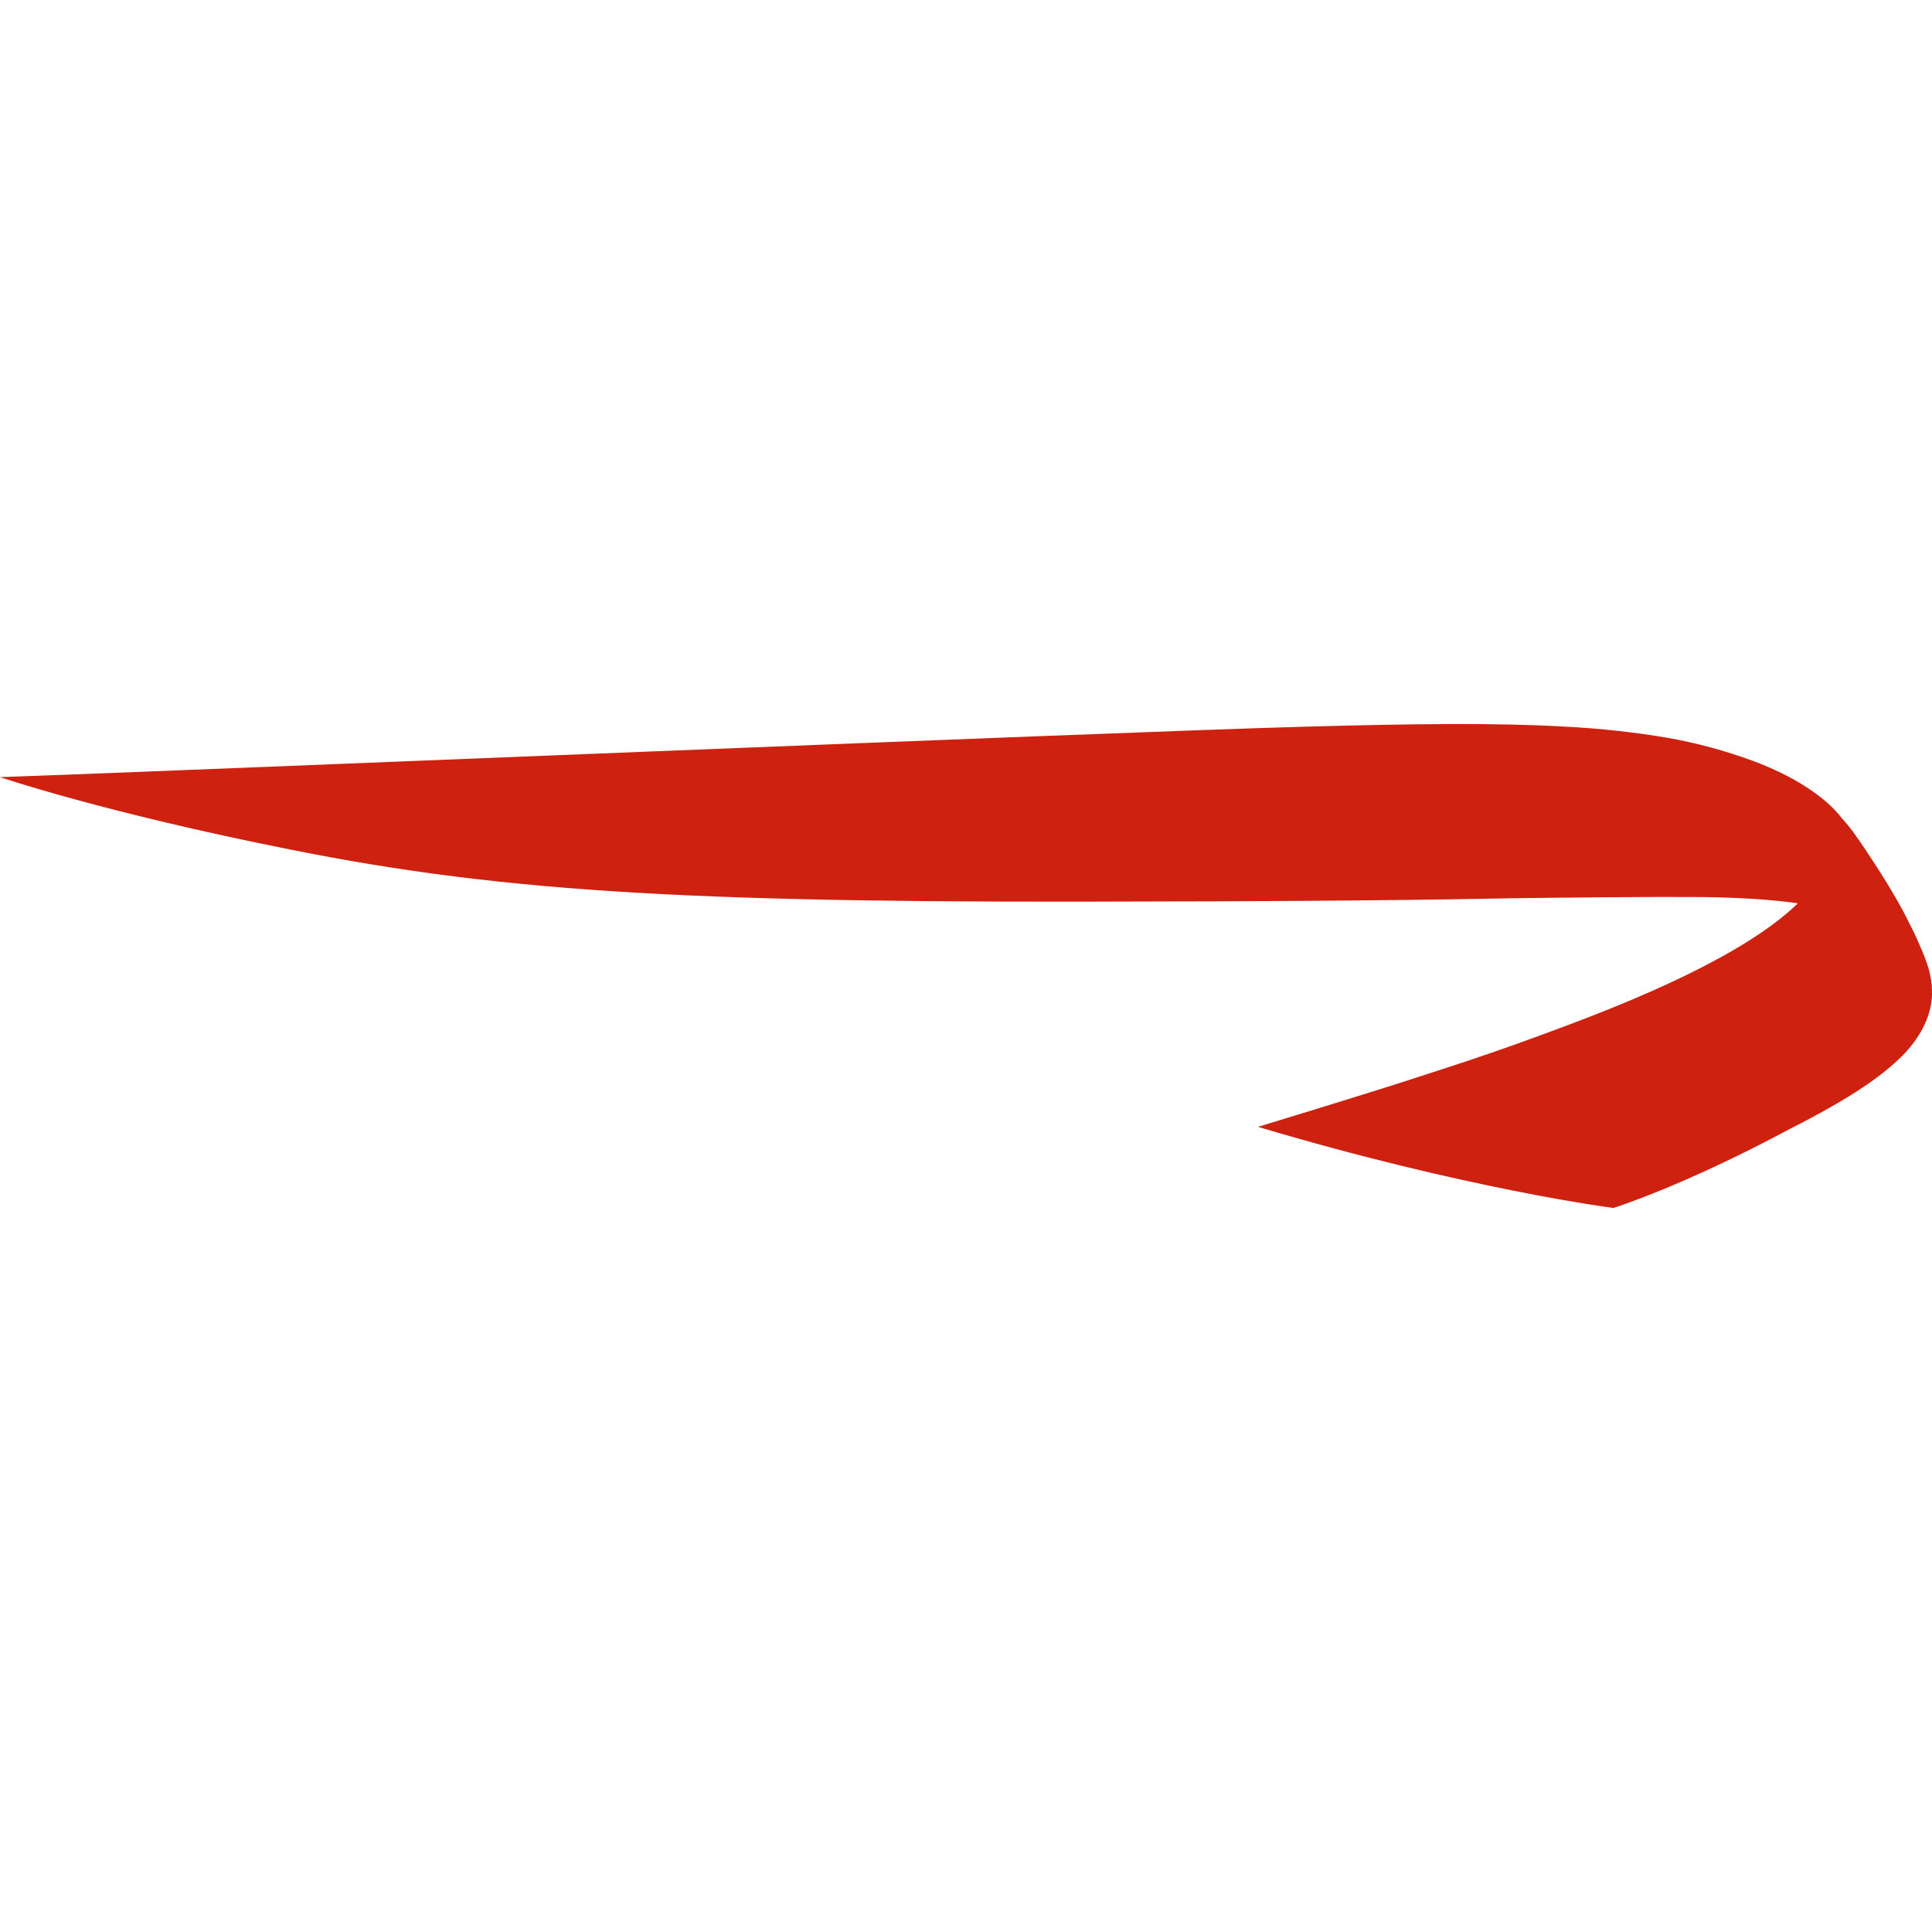
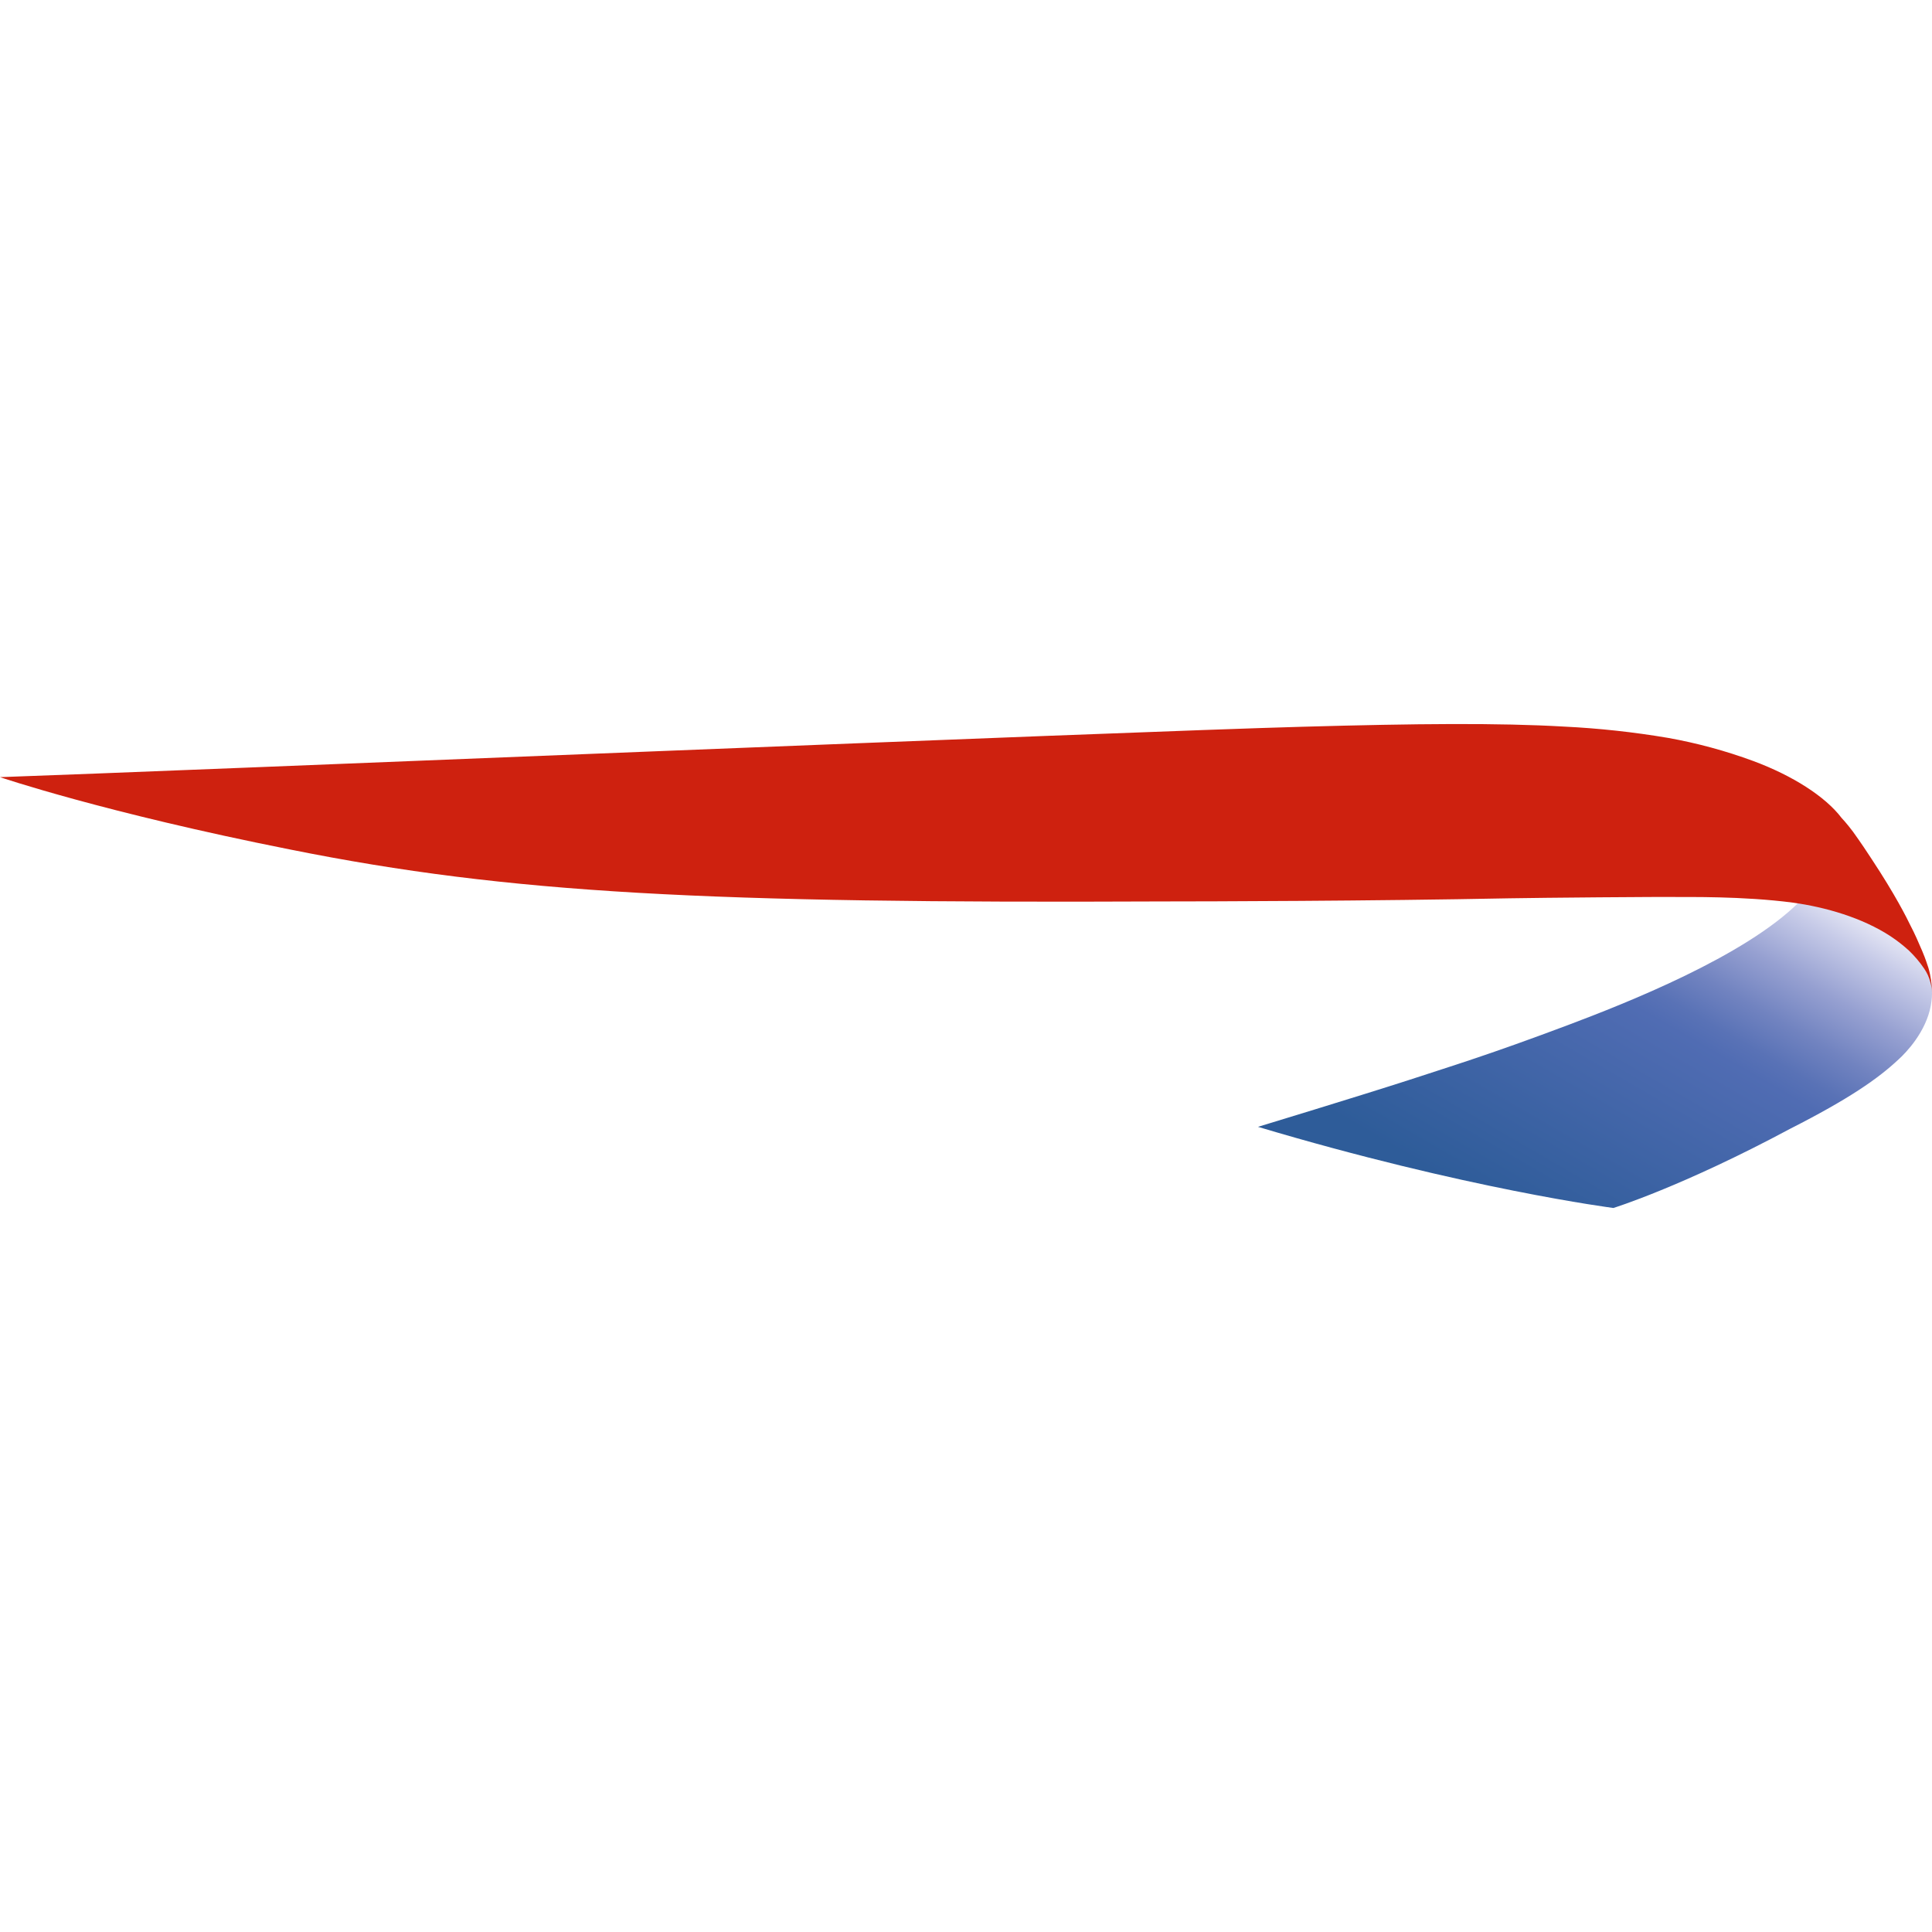
- <svg xmlns="http://www.w3.org/2000/svg" role="img" viewBox="0 0 24 24" fill="#ce210f">
-   <path d="M22.348 11.207c-.677.675-2.146 1.254-2.868 1.526-.987.371-1.425.502-1.977.683-.625.202-1.876.582-1.876.582 2.591.774 4.415 1.008 4.415 1.008s.851-.263 2.198-.985c.73-.371 1.089-.621 1.345-.861.095-.086.339-.34.4-.667.004-.024.015-.085.015-.147 0 0 0-.043-.003-.08-.001-.044-.01-.073-.01-.073s-.014-.077-.033-.132a.87.87 0 0 0-.238-.33c-.09-.073-.246-.256-.811-.455-.192-.067-.503-.129-.503-.129z" />
-   <path d="M24 12.328s-.003-.072-.022-.133a.527.527 0 0 0-.074-.161 1.396 1.396 0 0 0-.191-.226 1.857 1.857 0 0 0-.227-.177c-.354-.232-.81-.362-1.213-.418-.625-.083-1.343-.068-1.411-.07-.231-.004-1.722.009-2.106.016-1.702.034-3.785.039-4.33.039-5.635.025-8.087-.096-10.816-.644-2.322-.461-3.61-.9-3.61-.9 2.047-.07 13.998-.567 16.178-.626 1.428-.04 2.44-.049 3.252-.002a10.9 10.9 0 0 1 1.289.14 6.22 6.22 0 0 1 1.062.288c.485.18.894.44 1.096.707 0 0 .06.062.141.17.091.126.196.283.232.34.296.448.436.73.484.829.054.103.1.21.145.315.044.104.062.167.077.21.032.11.04.211.04.233z" />
+ <svg xmlns="http://www.w3.org/2000/svg" role="img" viewBox="0 0 24 24">
+   <path d="M22.348 11.207c-.677.675-2.146 1.254-2.868 1.526-.987.371-1.425.502-1.977.683-.625.202-1.876.582-1.876.582 2.591.774 4.415 1.008 4.415 1.008s.851-.263 2.198-.985c.73-.371 1.089-.621 1.345-.861.095-.086.339-.34.4-.667.004-.024.015-.085.015-.147 0 0 0-.043-.003-.08-.001-.044-.01-.073-.01-.073s-.014-.077-.033-.132a.87.87 0 0 0-.238-.33c-.09-.073-.246-.256-.811-.455-.192-.067-.503-.129-.503-.129z" fill="url(#a)" />
+   <path d="M24 12.328s-.003-.072-.022-.133a.527.527 0 0 0-.074-.161 1.396 1.396 0 0 0-.191-.226 1.857 1.857 0 0 0-.227-.177c-.354-.232-.81-.362-1.213-.418-.625-.083-1.343-.068-1.411-.07-.231-.004-1.722.009-2.106.016-1.702.034-3.785.039-4.33.039-5.635.025-8.087-.096-10.816-.644-2.322-.461-3.61-.9-3.61-.9 2.047-.07 13.998-.567 16.178-.626 1.428-.04 2.44-.049 3.252-.002a10.9 10.9 0 0 1 1.289.14 6.22 6.22 0 0 1 1.062.288c.485.18.894.44 1.096.707 0 0 .06.062.141.17.091.126.196.283.232.34.296.448.436.73.484.829.054.103.1.21.145.315.044.104.062.167.077.21.032.11.04.211.04.233z" fill="#ce210f" />
  <defs>
    <linearGradient id="a" x1="247.692" y1="6.093" x2="234.438" y2="29.012" gradientUnits="userSpaceOnUse" gradientTransform="matrix(.22878 0 0 .22878 -35.182 8.994)">
      <stop stop-color="#E9EAF6" />
      <stop offset=".07" stop-color="#C7CBE8" />
      <stop offset=".181" stop-color="#96A0D1" />
      <stop offset=".277" stop-color="#7183C0" />
      <stop offset=".353" stop-color="#5972B6" />
      <stop offset=".4" stop-color="#506CB3" />
      <stop offset=".9" stop-color="#2E5C99" />
    </linearGradient>
  </defs>
</svg>
